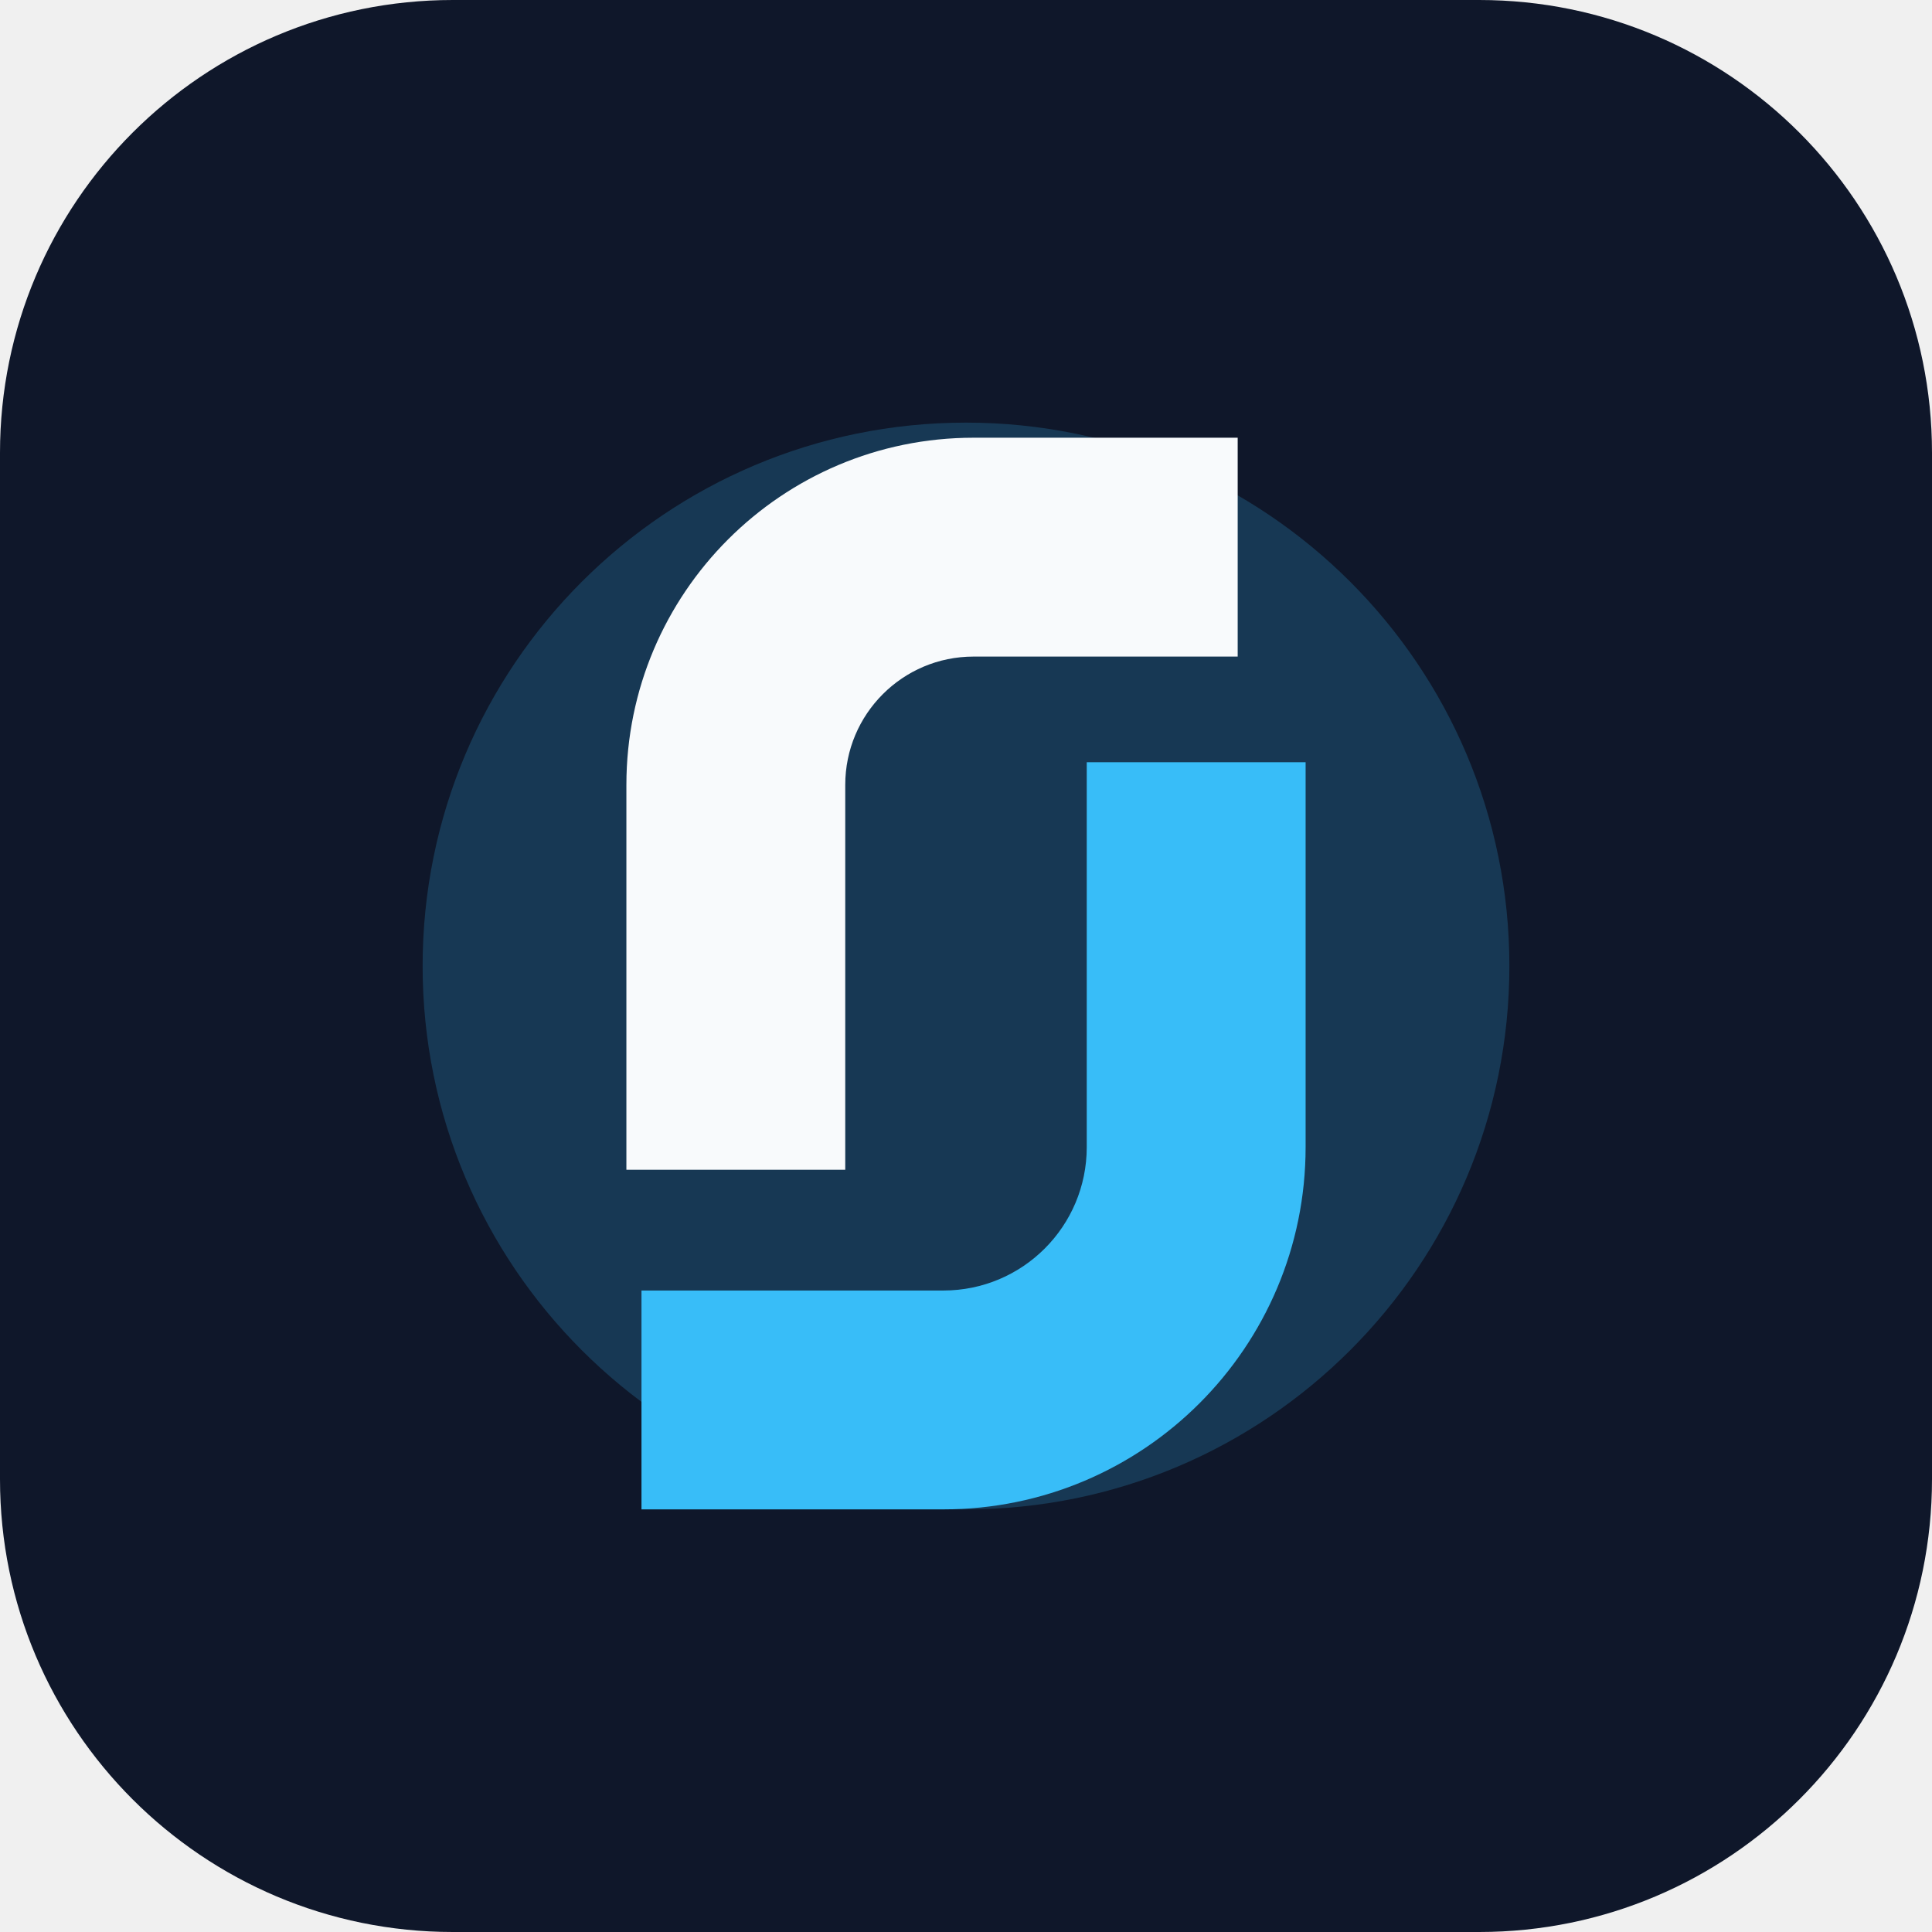
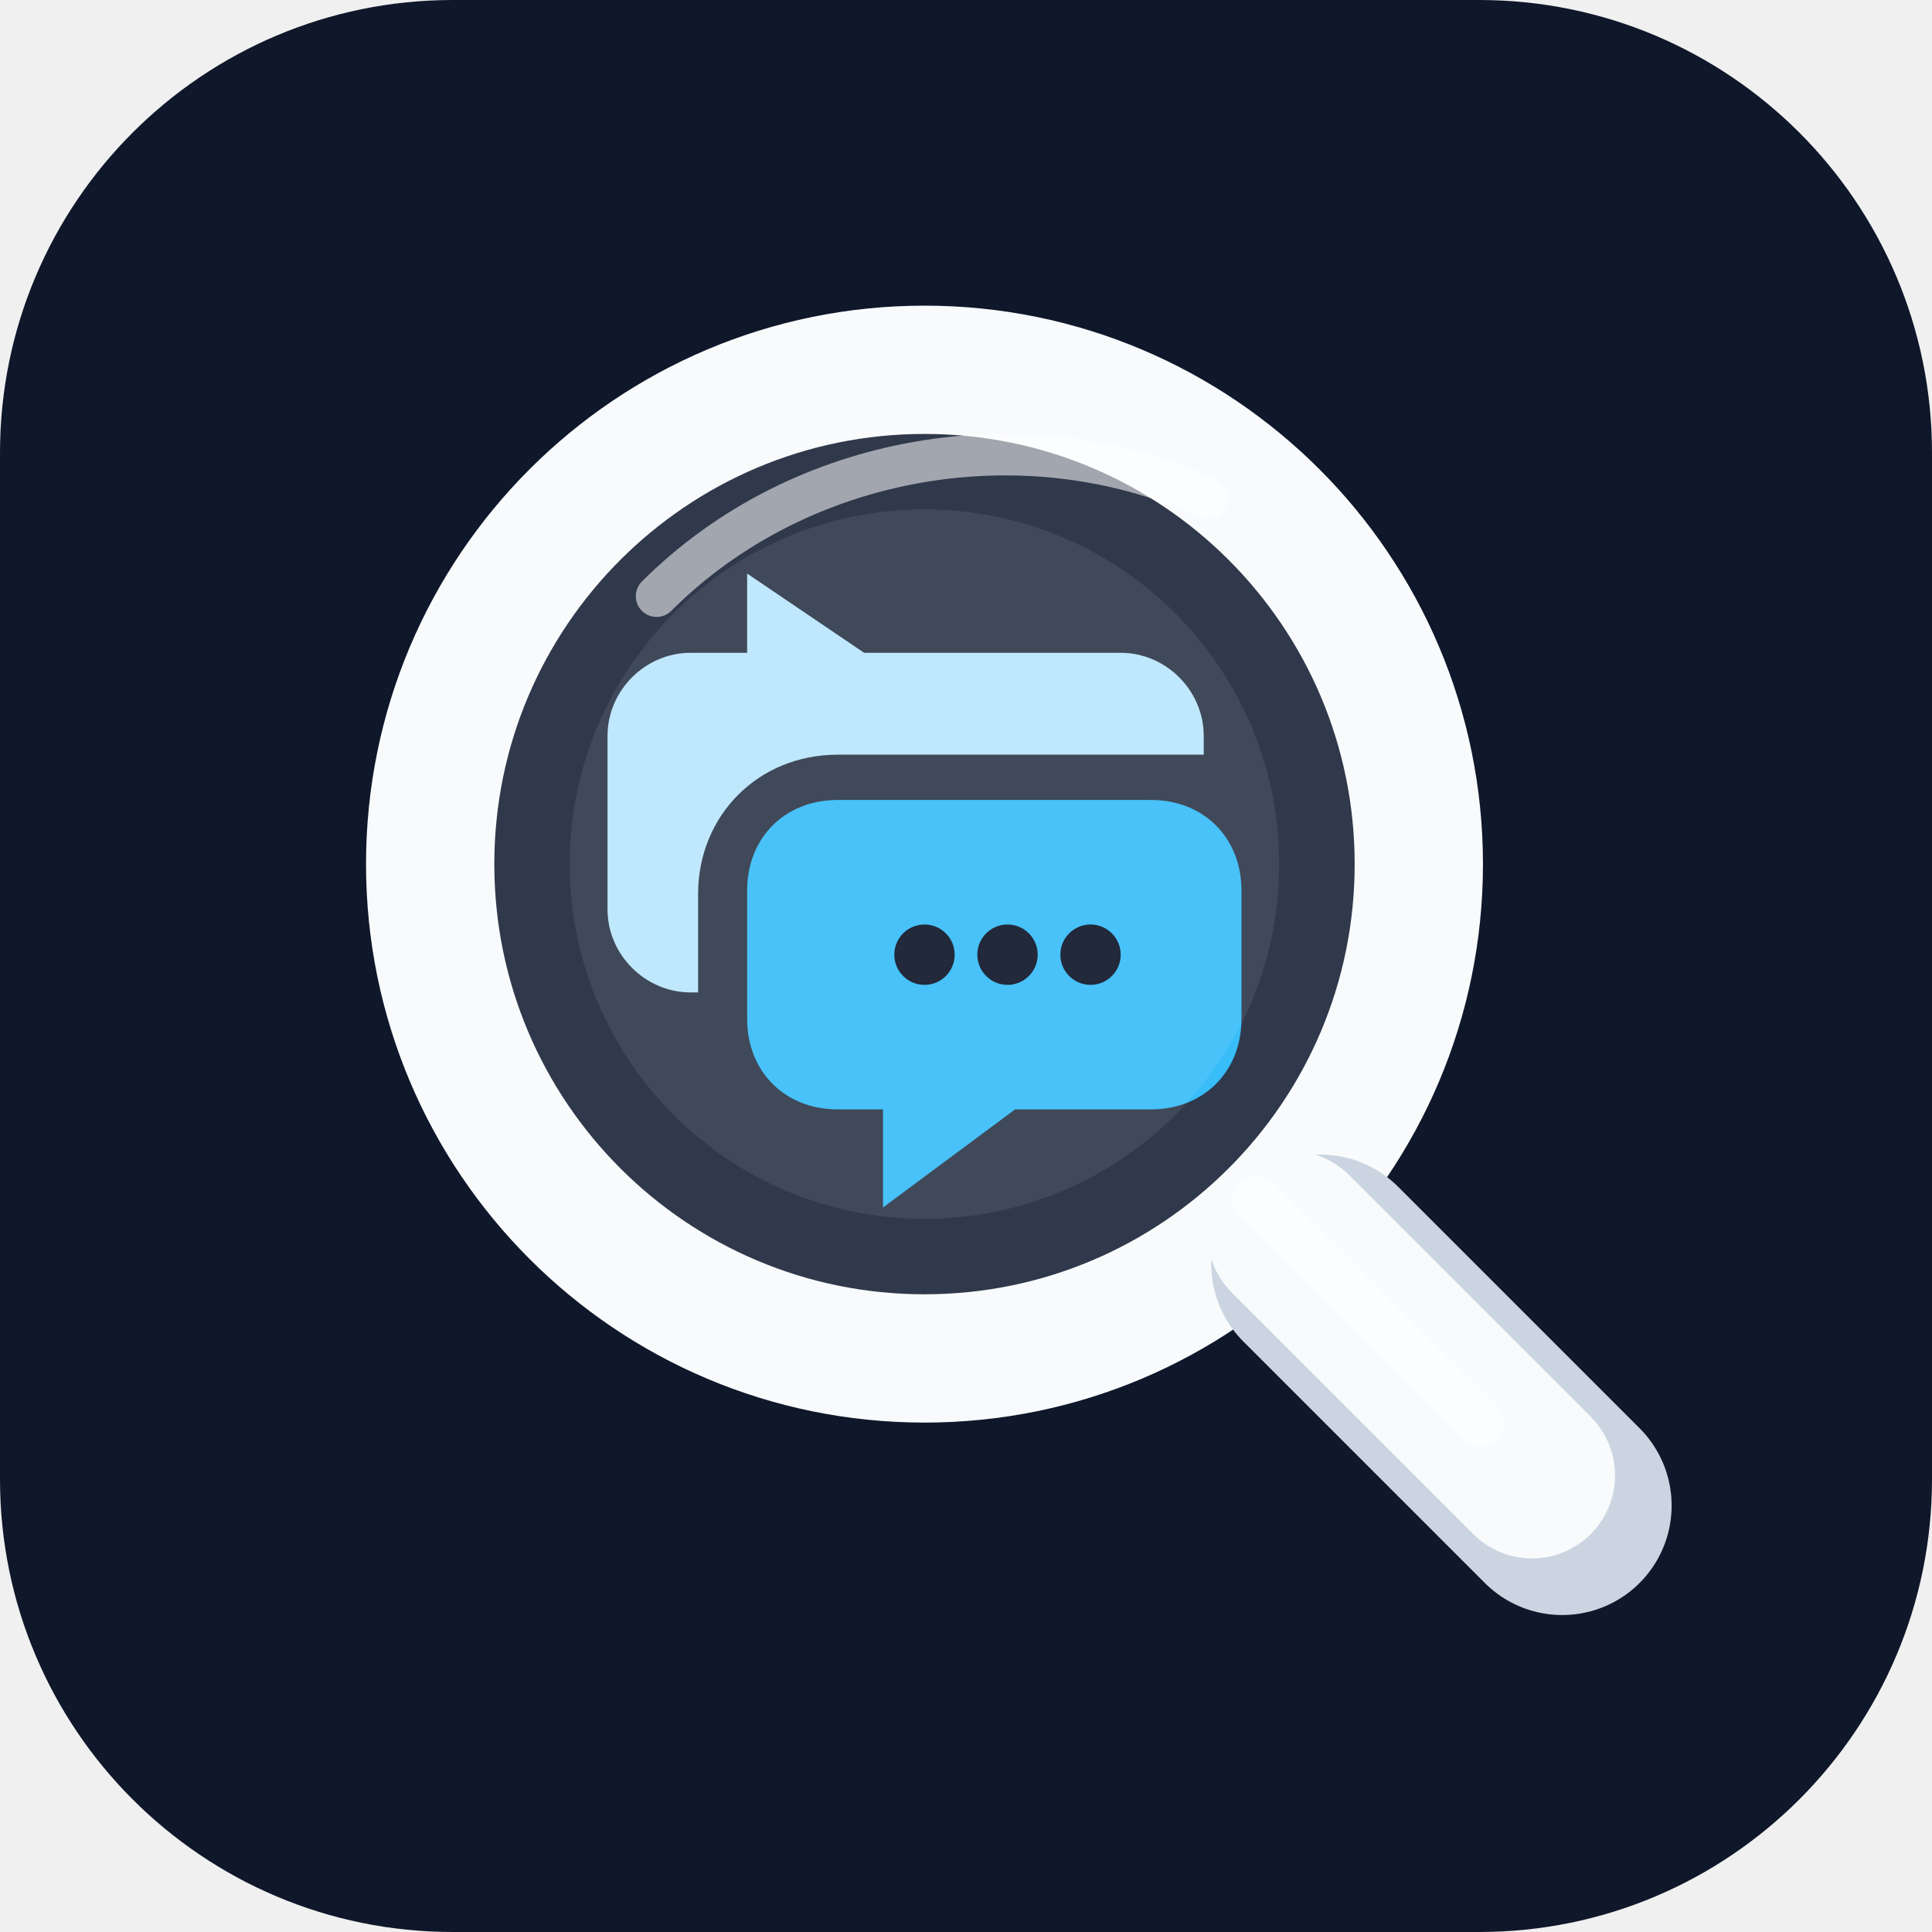
<svg xmlns="http://www.w3.org/2000/svg" viewBox="0 0 512 512" fill="none">
  <rect width="512" height="512" rx="120" fill="#0f172a" />
-   <circle cx="256" cy="256" r="144" fill="#38bdf8" opacity="0.2" />
-   <path d="M166 208c0-50.81 41.19-92 92-92h70v58h-70c-18.778 0-34 15.222-34 34v102H166V208Z" fill="#f8fafc" />
-   <path d="M346 304c0 53.019-42.981 96-96 96H170v-58h80c20.987 0 38-17.013 38-38V202h58v102Z" fill="#38bdf8" />
+   <circle cx="245" cy="229" r="124" fill="#e0f2fe" opacity="0.16" />
+   <path d="M222 212h83c14 0 24 10 24 24v34c0 14-10 24-24 24h-36l-35 26v-26h-12c-14 0-24-10-24-24v-34c0-14 10-24 24-24Z" fill="#38bdf8" />
+   <path d="M235 173h62c12 0 22 10 22 22v5h-97c-21 0-37 16-37 37v26h-2c-12 0-22-10-22-22v-46c0-12 10-22 22-22h15v-21l31 21h6Z" fill="#bae6fd" />
+   <circle cx="245" cy="253" r="8" fill="#0f172a" />
+   <circle cx="267" cy="253" r="8" fill="#0f172a" />
+   <circle cx="289" cy="253" r="8" fill="#0f172a" />
+   <circle cx="245" cy="229" r="131" stroke="#f8fafc" stroke-width="34" />
+   <path d="M350 335l64 64" stroke="#cbd5e1" stroke-width="58" stroke-linecap="round" />
+   <path d="M342 327l64 64" stroke="#f8fafc" stroke-width="44" stroke-linecap="round" />
+   <path d="M333 318l59 59" stroke="#ffffff" stroke-width="13" stroke-linecap="round" opacity="0.55" />
+   <path d="M174 158c38-38 98-48 146-26" stroke="#ffffff" stroke-width="11" stroke-linecap="round" opacity="0.55" />
+   <circle cx="245" cy="229" r="94" fill="#ffffff" opacity="0.08" />
</svg>
